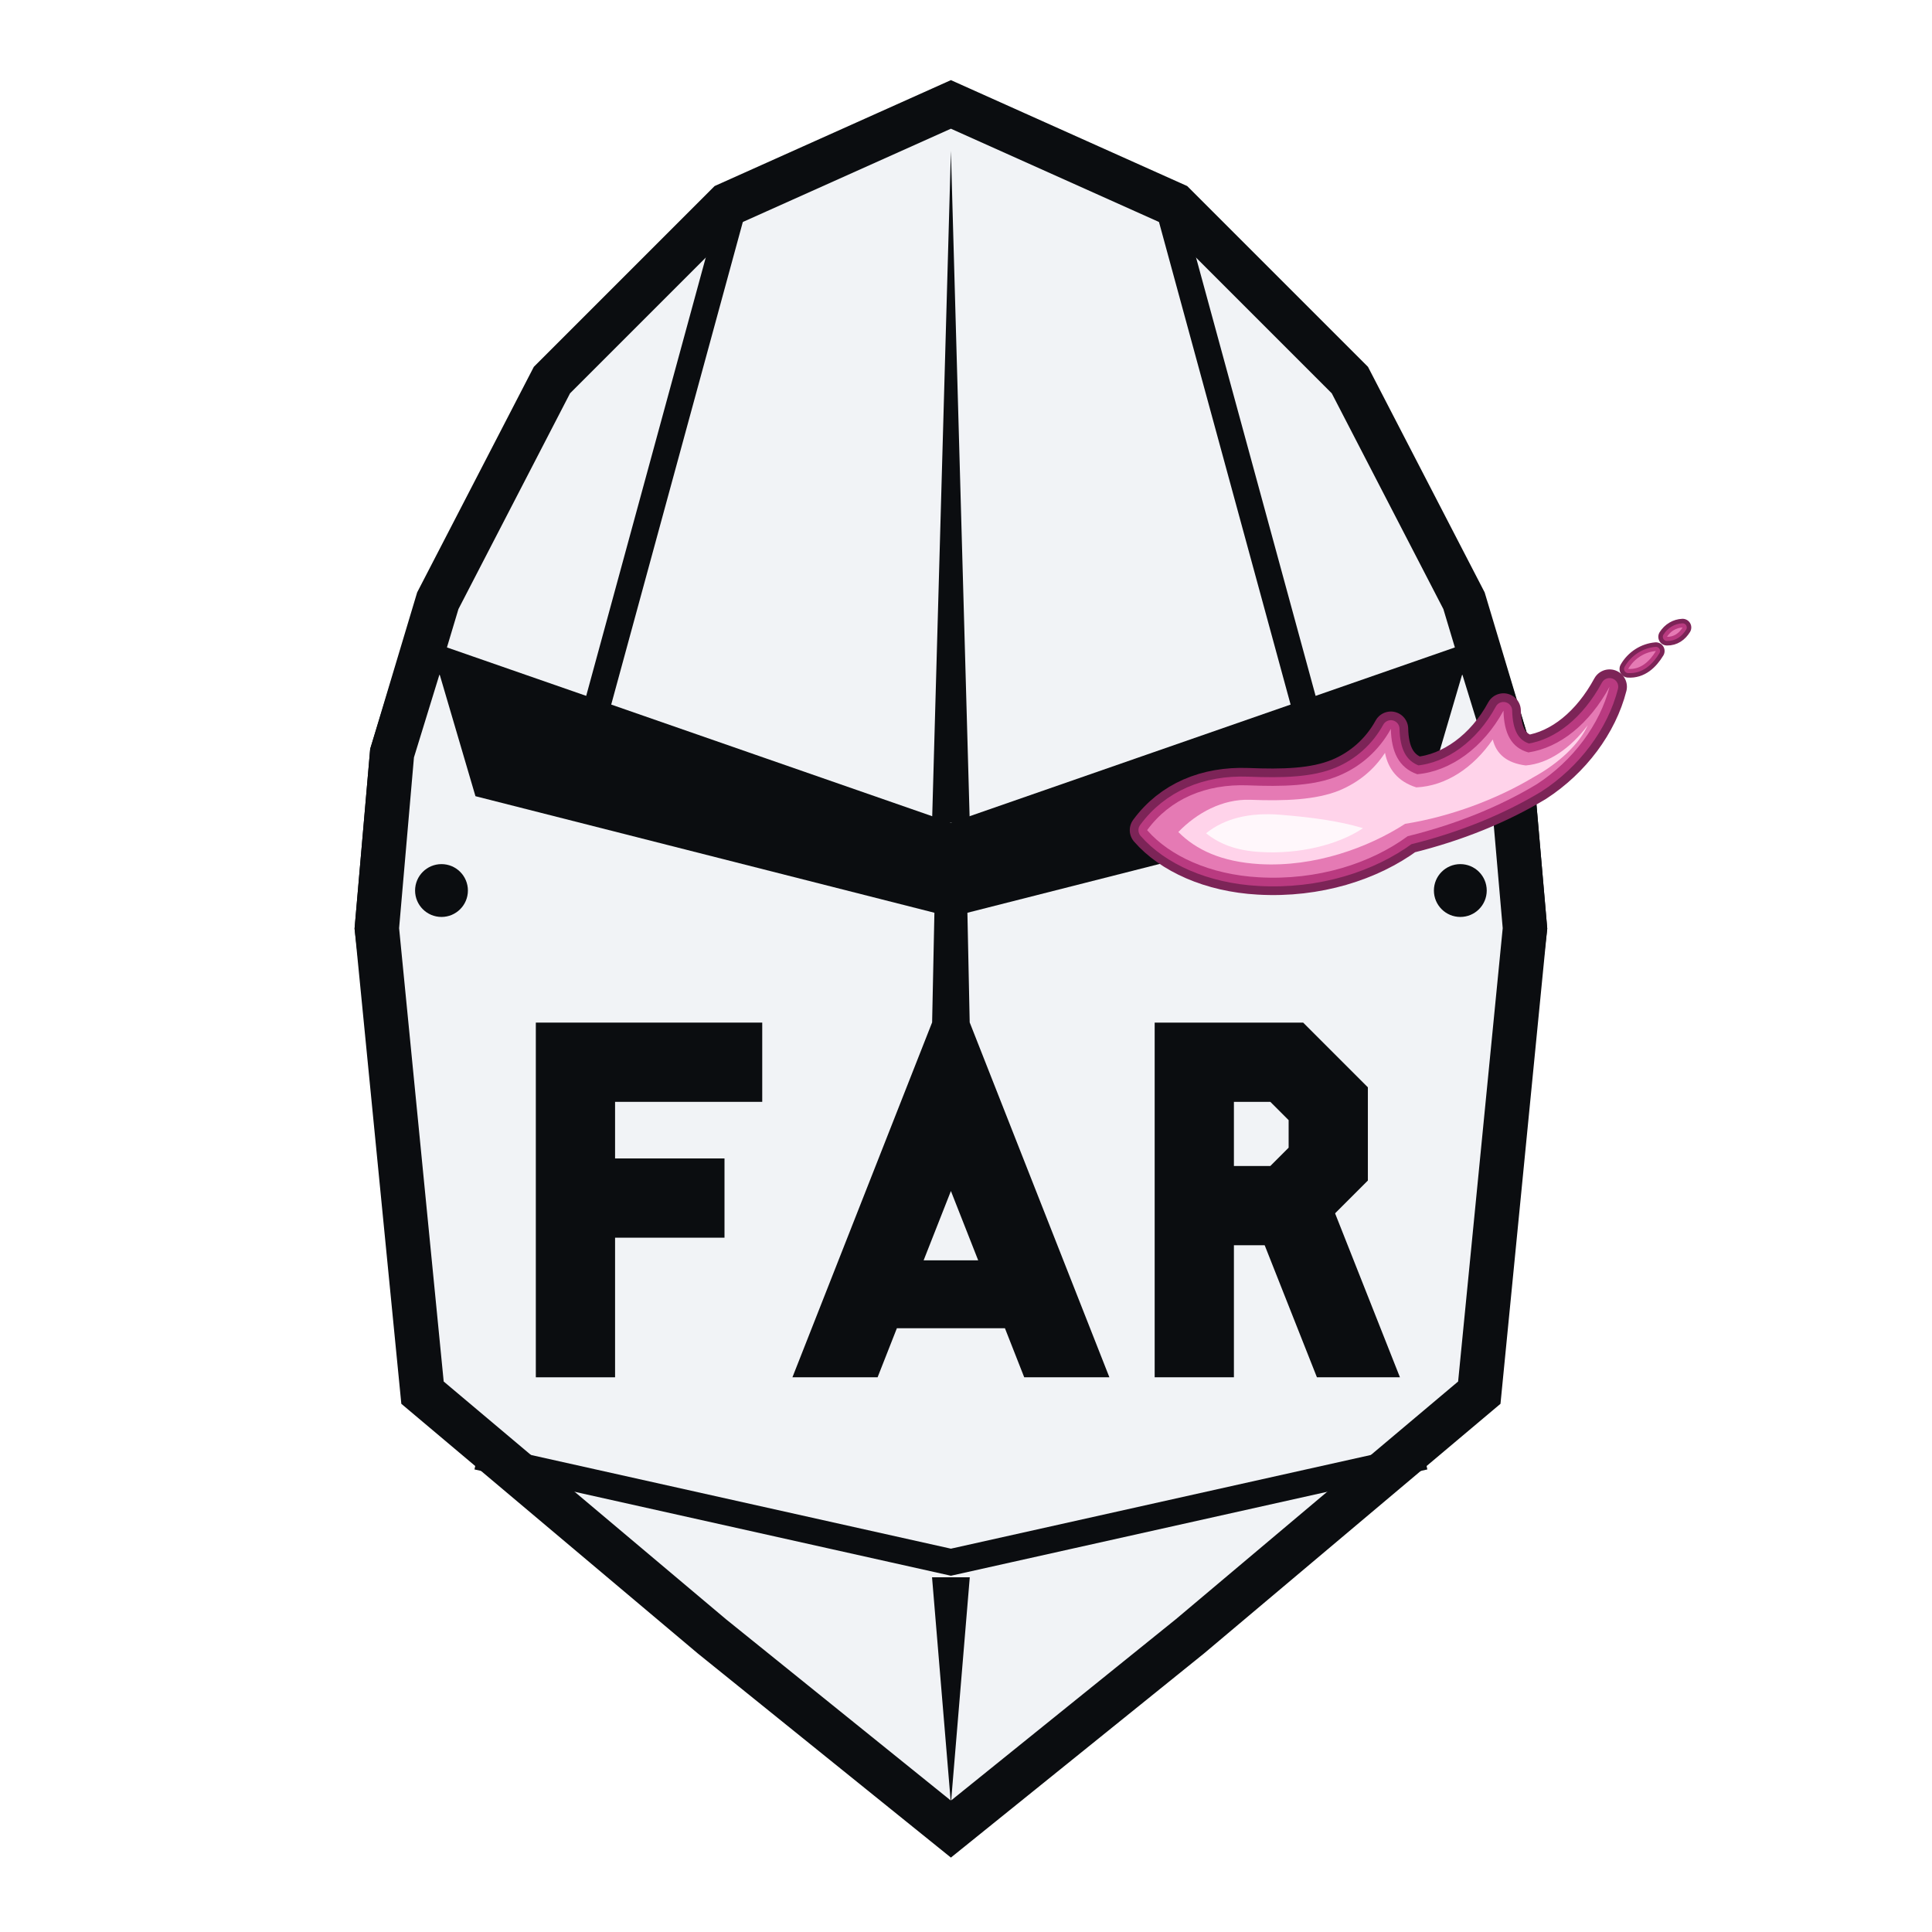
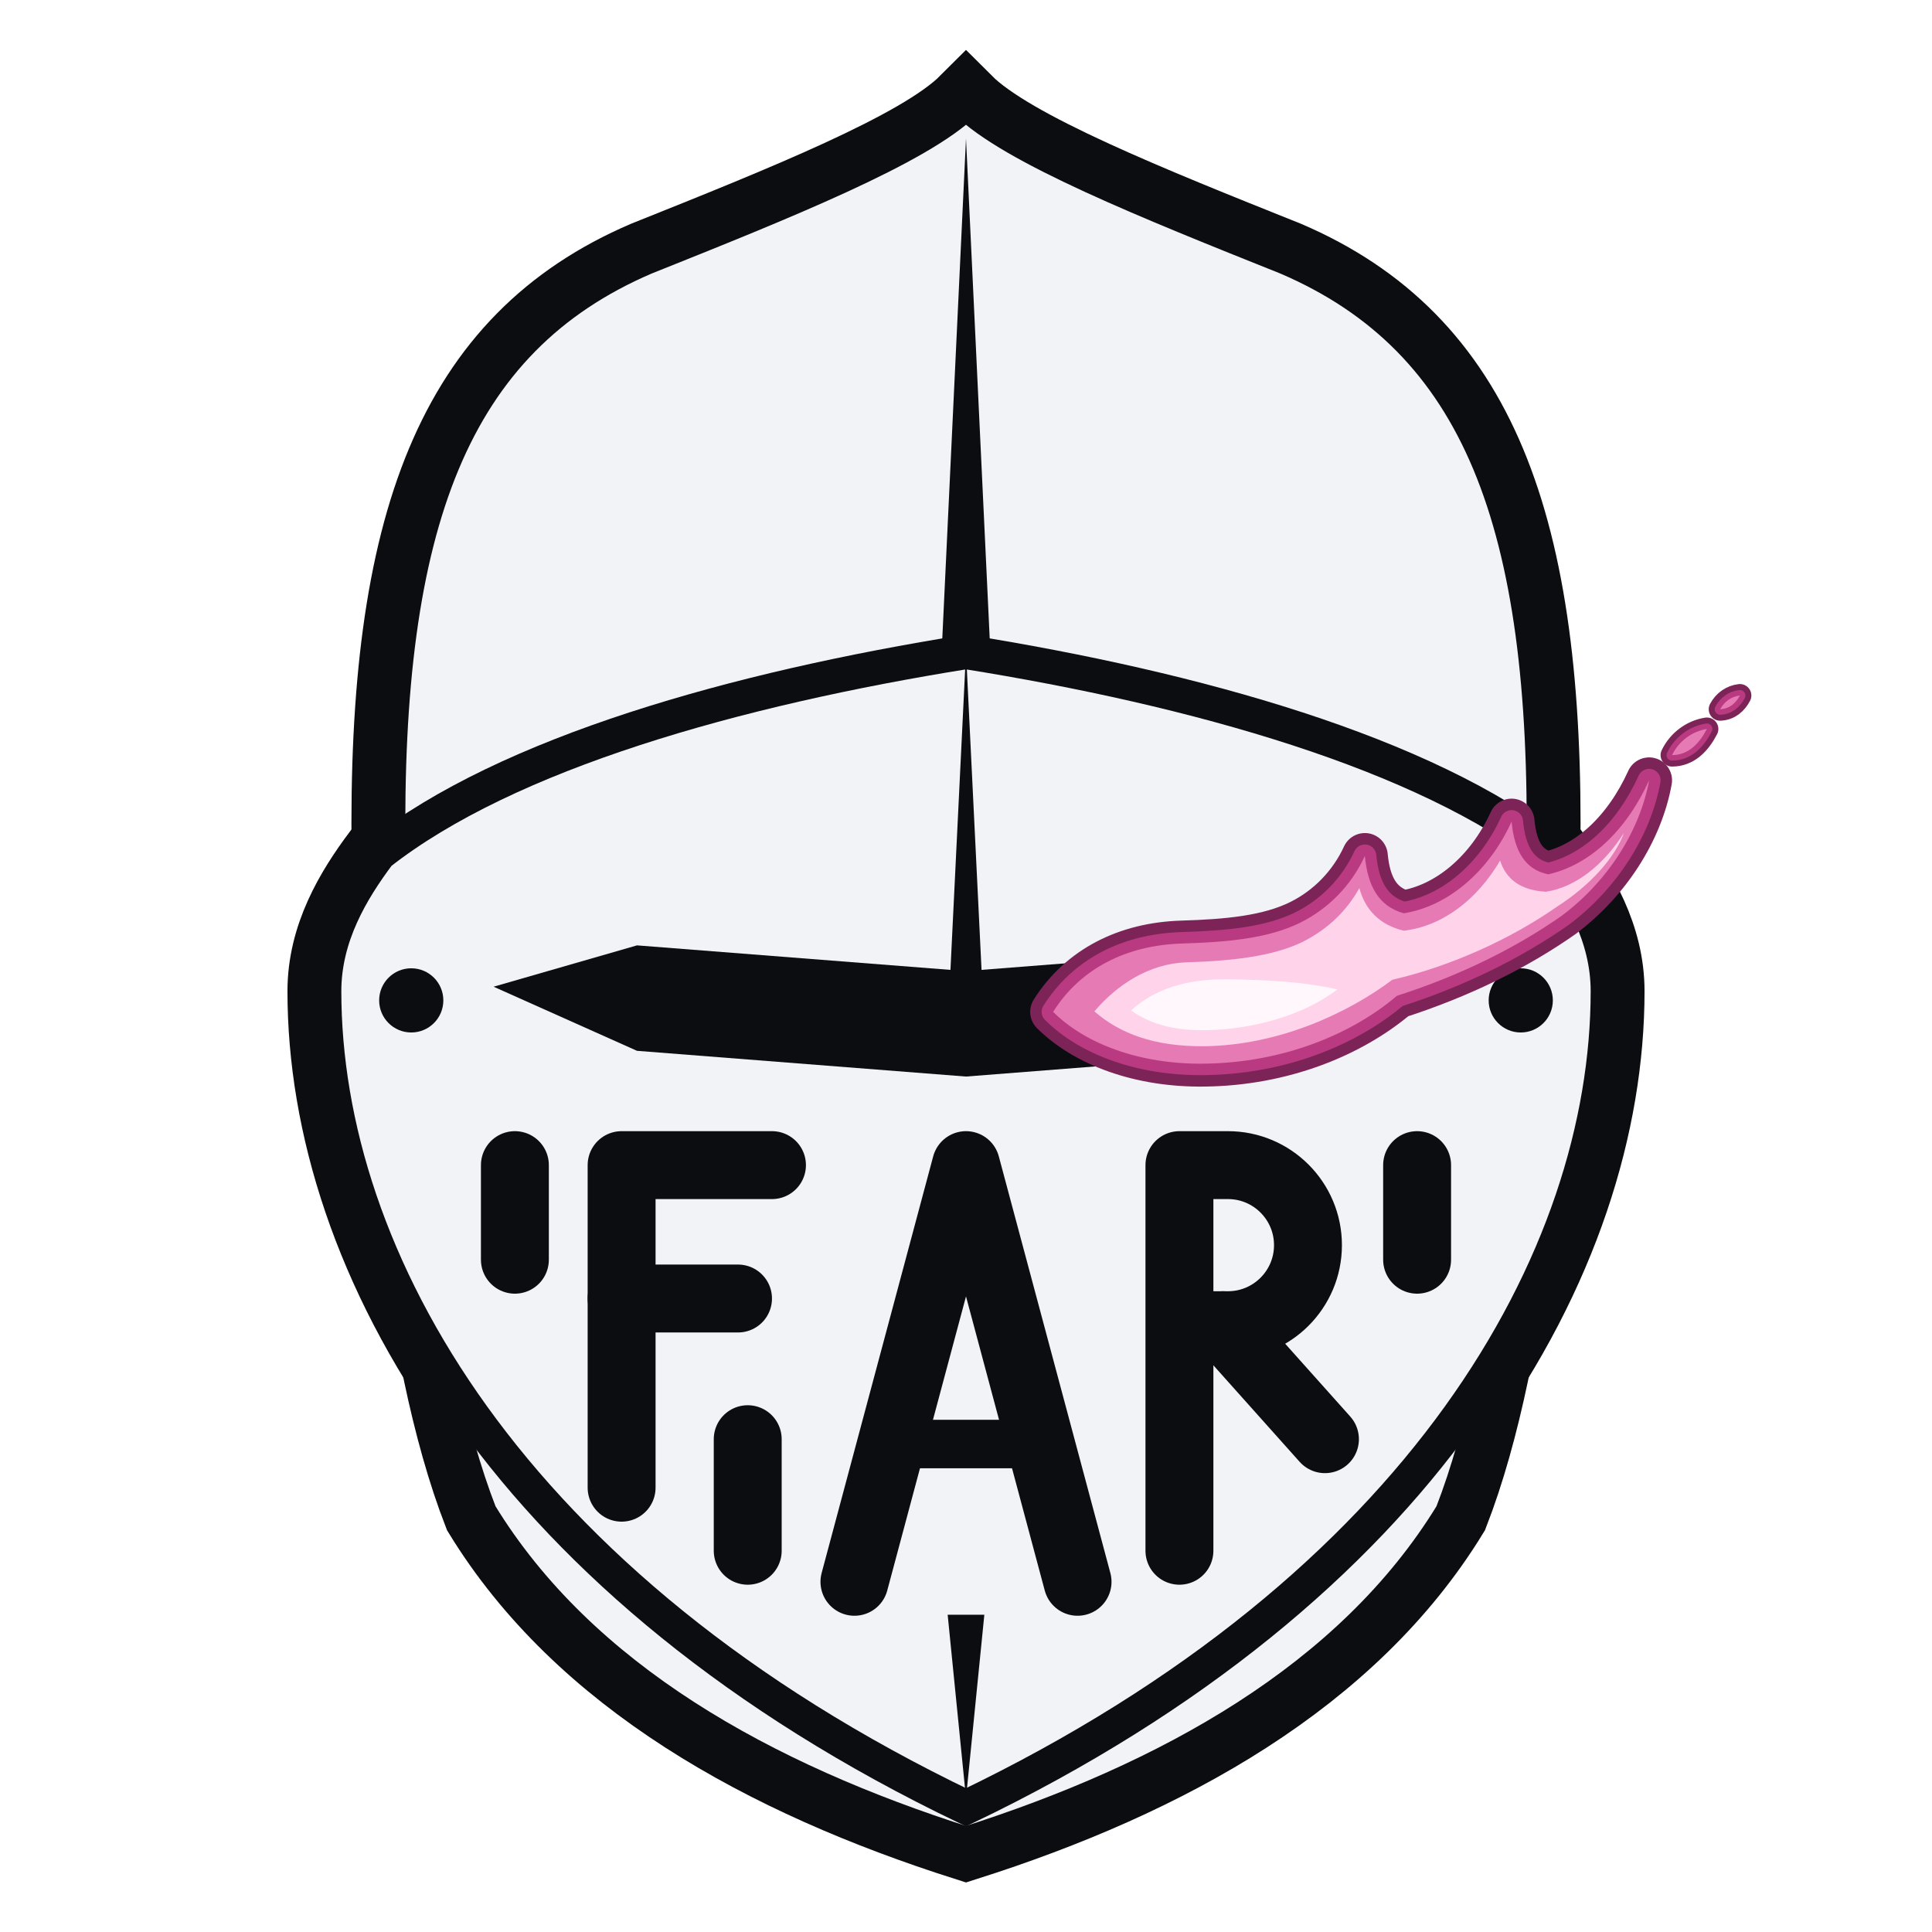
<svg xmlns="http://www.w3.org/2000/svg" viewBox="0 0 512 512">
-   <g transform="translate(-4 0)">
+   <g transform="translate(256 256) scale(1.215) translate(-256 -236.5)">
    <g fill="#0b0d10" stroke="#0b0d10" stroke-width="16" stroke-linejoin="miter" stroke-miterlimit="3">
-       <path d="M256,30 L314,56 L360,102 L390,160 L402,200 L406,246 L396,330 L320,420 L256,420 L192,420 L116,330 L106,246 L110,200 L122,160 L152,102 L198,56 Z" />
-       <path d="M256,222 L394,174 L402,200 L406,246 L394,368 L318,432 L256,482 L194,432 L118,368 L106,246 L110,200 L118,174 Z" />
+       <path d="M256,48 C246,58 216,70 186,82 C144,100 129,140 130,212 C132,262 136,320 150,356 C172,392 212,414 256,428 C300,414 340,392 362,356 C376,320 380,262 382,212 C383,140 368,100 326,82 C296,70 266,58 256,48 Z" />
+       <path d="M256,168 C206,176 156,190 128,212 C122,220 116,230 116,242 C116,300 156,372 256,420 C356,372 396,300 396,242 C396,230 390,220 384,212 C356,190 306,176 256,168 Z" />
    </g>
    <g fill="#f1f3f6" stroke="#0b0d10" stroke-width="7.5" stroke-linejoin="miter" stroke-miterlimit="6">
-       <path d="M256,30 L314,56 L360,102 L390,160 L402,200 L406,246 L396,330 L320,420 L256,420 L192,420 L116,330 L106,246 L110,200 L122,160 L152,102 L198,56 Z" />
+       <path d="M256,48 C246,58 216,70 186,82 C144,100 129,140 130,212 C132,262 136,320 150,356 C172,392 212,414 256,428 C300,414 340,392 362,356 C376,320 380,262 382,212 C383,140 368,100 326,82 C296,70 266,58 256,48 Z" />
    </g>
    <g fill="#0b0d10">
-       <path d="M256,40 L261,218 L251,218 Z" />
-     </g>
-     <g fill="none" stroke="#0b0d10" stroke-width="7">
-       <path d="M314,56 L350,188" />
-       <path d="M198,56 L162,188" />
+       <path d="M256,56 L261.5,172 L250.5,172 Z" />
    </g>
    <g fill="#f1f3f6" stroke="#0b0d10" stroke-width="7.5" stroke-linejoin="miter" stroke-miterlimit="6">
-       <path d="M256,222 L394,174 L402,200 L406,246 L394,368 L318,432 L256,482 L194,432 L118,368 L106,246 L110,200 L118,174 Z" />
-     </g>
-     <g fill="none" stroke="#0b0d10" stroke-width="7">
-       <path d="M130.5,386 L256,414 L381.5,386" />
+       <path d="M256,168 C206,176 156,190 128,212 C122,220 116,230 116,242 C116,300 156,372 256,420 C356,372 396,300 396,242 C396,230 390,220 384,212 C356,190 306,176 256,168 Z" />
    </g>
    <g fill="#0b0d10">
-       <path d="M252,224 L260,224 L261,272 L251,272 Z" />
-       <path d="M256,478 L251,418 L261,418 Z" />
-       <path d="M256,224 L392,177 L382,211 L256,243 L130,211 L120,177 Z" />
+       <path d="M256,168 L259.5,239.6 L252.5,239.6 Z" />
+       <path d="M256,418 L252,378 L260,378 Z" />
    </g>
-     <circle cx="391" cy="236" r="7" fill="#0b0d10" />
-     <circle cx="121" cy="236" r="7" fill="#0b0d10" />
-     <g transform="translate(0 5)">
-       <g fill="none" stroke="#0b0d10" stroke-width="21" stroke-linejoin="miter" stroke-miterlimit="4">
-         <path d="M206,276.5 L156.5,276.5 L156.5,360" />
-         <path d="M156.5,312.5 L196,312.5" />
-         <path d="M320.5,360 L320.5,276.5 L345,276.5 L356,287.5 L356,303.5 L345,314.5 L320.5,314.5" />
+     <circle cx="135" cy="244" r="7" fill="#0b0d10" />
+     <circle cx="377" cy="244" r="7" fill="#0b0d10" />
+     <g transform="translate(20.48 17.732) scale(0.92)">
+       <g fill="#0b0d10">
+         <path d="M144,242.7 L178,232.9 L256,239 L334,232.9 L368,242.7 L334,257.9 L256,264 L178,257.9 Z" />
      </g>
-       <g fill="#0b0d10" fill-rule="evenodd">
-         <path d="M251,266 L261,266 L298,360 L275.43,360 L270.32,347 L241.68,347 L236.57,360 L214,360 Z M256,310.63 L263.23,329 L248.77,329 Z" />
-         <path d="M335,314.5 L357,314.5 L375,360 L353,360 Z" />
+       <g transform="translate(256 285) scale(1.15) translate(-256 -280.5)">
+         <g fill="#0b0d10">
+           <path d="M243,333 L269,333 L272,343 L240,343 Z" />
+         </g>
+         <g fill="none" stroke="#0b0d10" stroke-width="14" stroke-linecap="round" stroke-linejoin="round">
+           <path d="M163,280.5 L163,300" />
+           <path d="M185,347 L185,280.5 L216,280.5" />
+           <path d="M185,308 L209,308" />
+           <path d="M211,337 L211,360" />
+           <path d="M233,366.4 L256,280.5 L279,366.4" />
+           <path d="M300,360 L300,280.5 L310,280.5 A16.5,16.5 0 0 1 310,313.5 L300,313.5" />
+           <path d="M309,313.5 L330,337" />
+           <path d="M349,280.5 L349,300" />
+         </g>
      </g>
    </g>
-     <g transform="translate(308 220) rotate(4) scale(0.92) translate(-275 -246.5)">
-       <g fill="#7c2457" stroke="#7c2457" stroke-width="10" stroke-linejoin="round">
-         <path d="M275,246.5 C281,237 291,232 303,231.6 C313,231.3 322,230.5 329,227 C335,224 340,219 343,212.5 C343.6,219 346,223.5 351.5,225 C361,223.5 370,216 375,205 C375.6,211.5 378,215.5 383,216.5 C392,214.5 400,207 405,196 C403,207 396,218 386,225.5 C376,232.5 364,238.5 350,243 C340,251.5 325,257.6 308,257.8 C294,258 282,253.5 275,246.5 Z" />
-       </g>
-       <g fill="#7c2457" stroke="#7c2457" stroke-width="5" stroke-linejoin="round">
-         <path d="M410,190.5 C411.5,187.4 414.4,185.3 417.6,184.8 C416,187.9 413.6,190.5 410,190.5 Z" />
-         <path d="M420.5,180.5 C421.4,178.8 423,177.7 424.8,177.5 C423.9,179.2 422.5,180.4 420.5,180.5 Z" />
-       </g>
-       <g fill="#b93a80" stroke="#b93a80" stroke-width="5" stroke-linejoin="round">
-         <path d="M275,246.5 C281,237 291,232 303,231.6 C313,231.3 322,230.5 329,227 C335,224 340,219 343,212.5 C343.6,219 346,223.5 351.5,225 C361,223.5 370,216 375,205 C375.6,211.5 378,215.5 383,216.5 C392,214.5 400,207 405,196 C403,207 396,218 386,225.5 C376,232.5 364,238.5 350,243 C340,251.5 325,257.6 308,257.8 C294,258 282,253.5 275,246.5 Z" />
-       </g>
-       <g fill="#b93a80" stroke="#b93a80" stroke-width="2.4" stroke-linejoin="round">
-         <path d="M410,190.5 C411.5,187.4 414.4,185.3 417.6,184.8 C416,187.9 413.6,190.5 410,190.5 Z" />
-         <path d="M420.5,180.5 C421.4,178.8 423,177.7 424.8,177.5 C423.9,179.2 422.5,180.4 420.5,180.5 Z" />
-       </g>
-       <g fill="#e57ab4">
-         <path d="M275,246.5 C281,237 291,232 303,231.6 C313,231.3 322,230.5 329,227 C335,224 340,219 343,212.5 C343.6,219 346,223.5 351.5,225 C361,223.5 370,216 375,205 C375.6,211.5 378,215.5 383,216.5 C392,214.5 400,207 405,196 C403,207 396,218 386,225.5 C376,232.5 364,238.5 350,243 C340,251.5 325,257.6 308,257.8 C294,258 282,253.5 275,246.5 Z" />
-         <path d="M410,190.5 C411.5,187.4 414.4,185.3 417.6,184.8 C416,187.9 413.6,190.5 410,190.5 Z" />
-         <path d="M420.5,180.5 C421.4,178.8 423,177.7 424.8,177.5 C423.9,179.2 422.5,180.4 420.5,180.5 Z" />
-       </g>
-       <g fill="#ffd3ea">
-         <path d="M284,246.4 C289,240.5 296,236 304,235.7 C314,235.4 323,234.4 329.5,231.2 C335,228.4 339,224.5 341.8,219.5 C343,224 346,227.5 351.5,228.8 C360,227.8 367.5,222 372.5,213.5 C373.8,217.6 377,220 382.5,220.3 C389,219.3 395,214.5 399.5,207.5 C397.5,213 392,219 385,223.5 C375,230.5 362,236.5 349,239.5 C339,247 324,253.8 308,254 C297,254.1 289.5,251.2 284,246.4 Z" />
-       </g>
-       <g fill="#fff7fb">
-         <path d="M292,246.2 C297,241.6 304,239.3 313,239.4 C322,239.5 330,240 337,241.6 C330,247 319,250.4 308,250.5 C301,250.6 296,249 292,246.2 Z" />
-       </g>
+     <g fill="#7c2457" stroke="#7c2457" stroke-width="10" stroke-linejoin="round">
+       <path d="M275,246.5 C281,237 291,232 303,231.6 C313,231.3 322,230.5 329,227 C335,224 340,219 343,212.5 C343.6,219 346,223.5 351.5,225 C361,223.5 370,216 375,205 C375.6,211.5 378,215.5 383,216.5 C392,214.5 400,207 405,196 C403,207 396,218 386,225.5 C376,232.5 364,238.5 350,243 C340,251.5 325,257.6 308,257.8 C294,258 282,253.5 275,246.5 Z" />
+     </g>
+     <g fill="#7c2457" stroke="#7c2457" stroke-width="5" stroke-linejoin="round">
+       <path d="M410,190.5 C411.5,187.4 414.4,185.3 417.6,184.8 C416,187.9 413.6,190.5 410,190.5 Z" />
+       <path d="M420.5,180.5 C421.4,178.8 423,177.7 424.8,177.5 C423.9,179.2 422.5,180.4 420.5,180.5 Z" />
+     </g>
+     <g fill="#b93a80" stroke="#b93a80" stroke-width="5" stroke-linejoin="round">
+       <path d="M275,246.5 C281,237 291,232 303,231.6 C313,231.3 322,230.5 329,227 C335,224 340,219 343,212.5 C343.6,219 346,223.5 351.5,225 C361,223.5 370,216 375,205 C375.6,211.5 378,215.5 383,216.5 C392,214.5 400,207 405,196 C403,207 396,218 386,225.5 C376,232.5 364,238.5 350,243 C340,251.5 325,257.6 308,257.8 C294,258 282,253.5 275,246.5 Z" />
+     </g>
+     <g fill="#b93a80" stroke="#b93a80" stroke-width="2.4" stroke-linejoin="round">
+       <path d="M410,190.5 C411.5,187.4 414.4,185.3 417.6,184.8 C416,187.9 413.6,190.5 410,190.5 Z" />
+       <path d="M420.5,180.5 C421.4,178.8 423,177.7 424.8,177.5 C423.9,179.2 422.5,180.4 420.5,180.5 Z" />
+     </g>
+     <g fill="#e57ab4">
+       <path d="M275,246.5 C281,237 291,232 303,231.6 C313,231.3 322,230.5 329,227 C335,224 340,219 343,212.5 C343.6,219 346,223.5 351.5,225 C361,223.5 370,216 375,205 C375.6,211.5 378,215.5 383,216.5 C392,214.5 400,207 405,196 C403,207 396,218 386,225.5 C376,232.5 364,238.5 350,243 C340,251.5 325,257.6 308,257.8 C294,258 282,253.5 275,246.5 Z" />
+       <path d="M410,190.5 C411.5,187.4 414.4,185.3 417.6,184.8 C416,187.9 413.6,190.5 410,190.5 Z" />
+       <path d="M420.5,180.5 C421.4,178.8 423,177.7 424.8,177.5 C423.9,179.2 422.5,180.4 420.5,180.5 Z" />
+     </g>
+     <g fill="#ffd3ea">
+       <path d="M284,246.4 C289,240.5 296,236 304,235.7 C314,235.4 323,234.4 329.5,231.2 C335,228.4 339,224.5 341.8,219.5 C343,224 346,227.5 351.5,228.8 C360,227.8 367.5,222 372.5,213.5 C373.8,217.6 377,220 382.5,220.3 C389,219.3 395,214.5 399.5,207.5 C397.5,213 392,219 385,223.5 C375,230.5 362,236.5 349,239.5 C339,247 324,253.8 308,254 C297,254.1 289.5,251.2 284,246.4 Z" />
+     </g>
+     <g fill="#fff7fb">
+       <path d="M292,246.2 C297,241.6 304,239.3 313,239.4 C322,239.5 330,240 337,241.6 C330,247 319,250.4 308,250.5 C301,250.6 296,249 292,246.2 Z" />
    </g>
  </g>
</svg>
